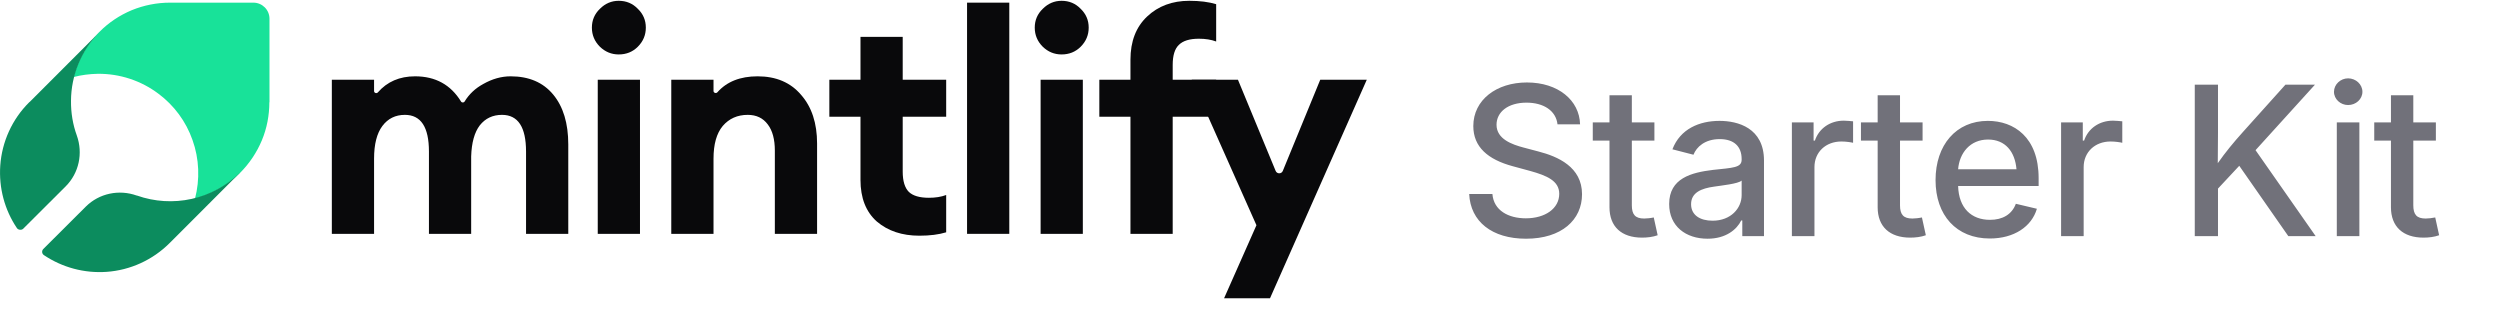
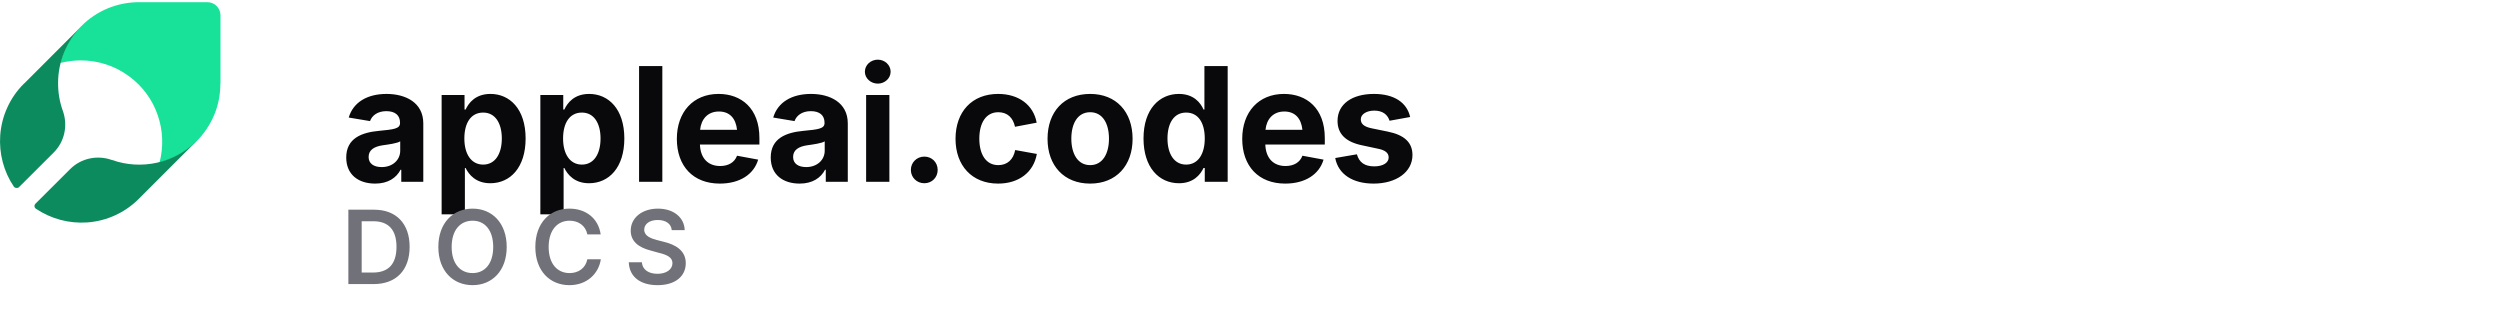
- <svg xmlns="http://www.w3.org/2000/svg" width="180" height="23" viewBox="0 0 180 23" fill="none">
-   <path d="M91.44 21.476H88.133L90.464 16.216L85.802 5.74H89.132L91.847 12.307C91.943 12.536 92.268 12.536 92.362 12.306L95.058 5.74H98.409L91.44 21.476Z" fill="#09090B" />
-   <path d="M81.393 16.837V8.403H79.152V5.74H81.393V4.297C81.393 2.98 81.792 1.944 82.592 1.19C83.391 0.435 84.404 0.058 85.633 0.058C86.387 0.058 87.031 0.139 87.564 0.302V2.988C87.208 2.854 86.794 2.788 86.32 2.788C85.655 2.788 85.174 2.936 84.878 3.232C84.582 3.513 84.434 3.994 84.434 4.674V5.74H87.564V8.403H84.434V16.837H81.393Z" fill="#09090B" />
-   <path d="M76.433 3.92C75.915 3.92 75.463 3.735 75.079 3.365C74.694 2.98 74.502 2.521 74.502 1.989C74.502 1.456 74.694 1.005 75.079 0.635C75.463 0.25 75.915 0.058 76.433 0.058C76.98 0.058 77.438 0.25 77.809 0.635C78.193 1.005 78.386 1.456 78.386 1.989C78.386 2.521 78.193 2.98 77.809 3.365C77.438 3.735 76.98 3.92 76.433 3.92ZM74.924 16.837V5.74H77.964V16.837H74.924Z" fill="#09090B" />
-   <path d="M69.628 16.837V0.191H72.669V16.837H69.628Z" fill="#09090B" />
-   <path d="M66.194 16.97C64.951 16.97 63.93 16.63 63.131 15.949C62.347 15.254 61.955 14.255 61.955 12.953V8.403H59.713V5.74H61.955V2.655H64.995V5.74H68.125V8.403H64.995V12.354C64.995 13.034 65.143 13.523 65.439 13.819C65.735 14.1 66.216 14.24 66.882 14.24C67.355 14.24 67.769 14.174 68.125 14.04V16.726C67.592 16.889 66.948 16.97 66.194 16.97Z" fill="#09090B" />
-   <path d="M48.332 16.837V5.74H51.373V6.551C51.373 6.688 51.559 6.748 51.65 6.646C52.328 5.879 53.293 5.495 54.546 5.495C55.878 5.495 56.921 5.939 57.676 6.827C58.445 7.7 58.83 8.869 58.83 10.334V16.837H55.789V10.844C55.789 10.03 55.619 9.402 55.279 8.958C54.939 8.499 54.458 8.27 53.836 8.27C53.096 8.27 52.497 8.536 52.038 9.069C51.594 9.601 51.373 10.386 51.373 11.421V16.837H48.332Z" fill="#09090B" />
-   <path d="M44.547 3.92C44.029 3.92 43.578 3.735 43.193 3.365C42.809 2.98 42.616 2.521 42.616 1.989C42.616 1.456 42.809 1.005 43.193 0.635C43.578 0.25 44.029 0.058 44.547 0.058C45.095 0.058 45.553 0.25 45.923 0.635C46.308 1.005 46.5 1.456 46.5 1.989C46.5 2.521 46.308 2.98 45.923 3.365C45.553 3.735 45.095 3.92 44.547 3.92ZM43.038 16.837V5.74H46.079V16.837H43.038Z" fill="#09090B" />
-   <path d="M37.875 16.837V10.911C37.875 9.15 37.298 8.27 36.144 8.27C35.478 8.27 34.945 8.521 34.546 9.024C34.161 9.527 33.954 10.275 33.924 11.266V16.837H30.884V10.911C30.884 9.15 30.306 8.27 29.152 8.27C28.472 8.27 27.932 8.536 27.532 9.069C27.133 9.601 26.933 10.386 26.933 11.421V16.837H23.892V5.74H26.933V6.559C26.933 6.695 27.116 6.755 27.206 6.652C27.878 5.881 28.771 5.495 29.885 5.495C31.349 5.495 32.452 6.1 33.193 7.309C33.252 7.404 33.395 7.403 33.454 7.307C33.774 6.78 34.219 6.361 34.79 6.05C35.441 5.68 36.099 5.495 36.765 5.495C38.082 5.495 39.103 5.932 39.828 6.805C40.553 7.678 40.916 8.876 40.916 10.4V16.837H37.875Z" fill="#09090B" />
+ <svg xmlns="http://www.w3.org/2000/svg" width="220" height="28" viewBox="0 0 220 28" fill="none">
  <path d="M19.403 7.362V1.35C19.403 0.705 18.879 0.191 18.244 0.191H12.235C11.291 0.191 10.357 0.378 9.487 0.733C8.618 1.098 7.824 1.621 7.16 2.295L7.114 2.341C6.235 3.23 5.609 4.333 5.291 5.548C5.861 5.399 6.45 5.324 7.039 5.314C8.609 5.296 10.151 5.801 11.403 6.745C12.534 7.586 13.394 8.746 13.861 10.083C14.347 11.438 14.403 12.916 14.039 14.309C15.244 13.991 16.356 13.364 17.244 12.486L17.291 12.439C17.954 11.775 18.487 10.98 18.851 10.111C19.216 9.241 19.393 8.306 19.393 7.362H19.403Z" fill="#18E299" />
  <path d="M5.112 7.26C5.121 5.416 5.857 3.646 7.151 2.324L2.151 7.326C2.133 7.344 2.114 7.354 2.095 7.372C0.876 8.583 0.14 10.204 0.019 11.918C-0.092 13.52 0.327 15.103 1.22 16.426C1.306 16.552 1.537 16.593 1.667 16.472L4.73 13.417C5.689 12.458 5.987 11.033 5.531 9.757C5.242 8.965 5.103 8.117 5.112 7.26Z" fill="#0C8C5E" />
  <path d="M17.262 12.44C16.303 13.38 15.102 14.032 13.799 14.321C12.486 14.61 11.127 14.526 9.861 14.079C9.861 14.079 9.851 14.079 9.842 14.079C8.567 13.622 7.142 13.921 6.183 14.871L3.12 17.926C2.99 18.056 3.009 18.27 3.167 18.373C4.489 19.258 6.072 19.686 7.673 19.574C9.386 19.453 10.997 18.717 12.216 17.497L12.263 17.451L17.262 12.449V12.44Z" fill="#0C8C5E" />
-   <text x="105" y="17" font-family="Inter, ui-sans-serif, system-ui, -apple-system, sans-serif" font-size="15" font-weight="500" fill="#71717A" letter-spacing="-0.01em">Starter Kit</text>
+   <text x="30" y="16" font-family="Inter, ui-sans-serif, system-ui, -apple-system, sans-serif" font-size="14" font-weight="700" fill="#09090B" letter-spacing="-0.01em">appleai.codes</text>
+   <text x="30" y="25" font-family="Inter, ui-sans-serif, system-ui, -apple-system, sans-serif" font-size="9" font-weight="600" fill="#71717A" letter-spacing="0.18em">DOCS</text>
</svg>
